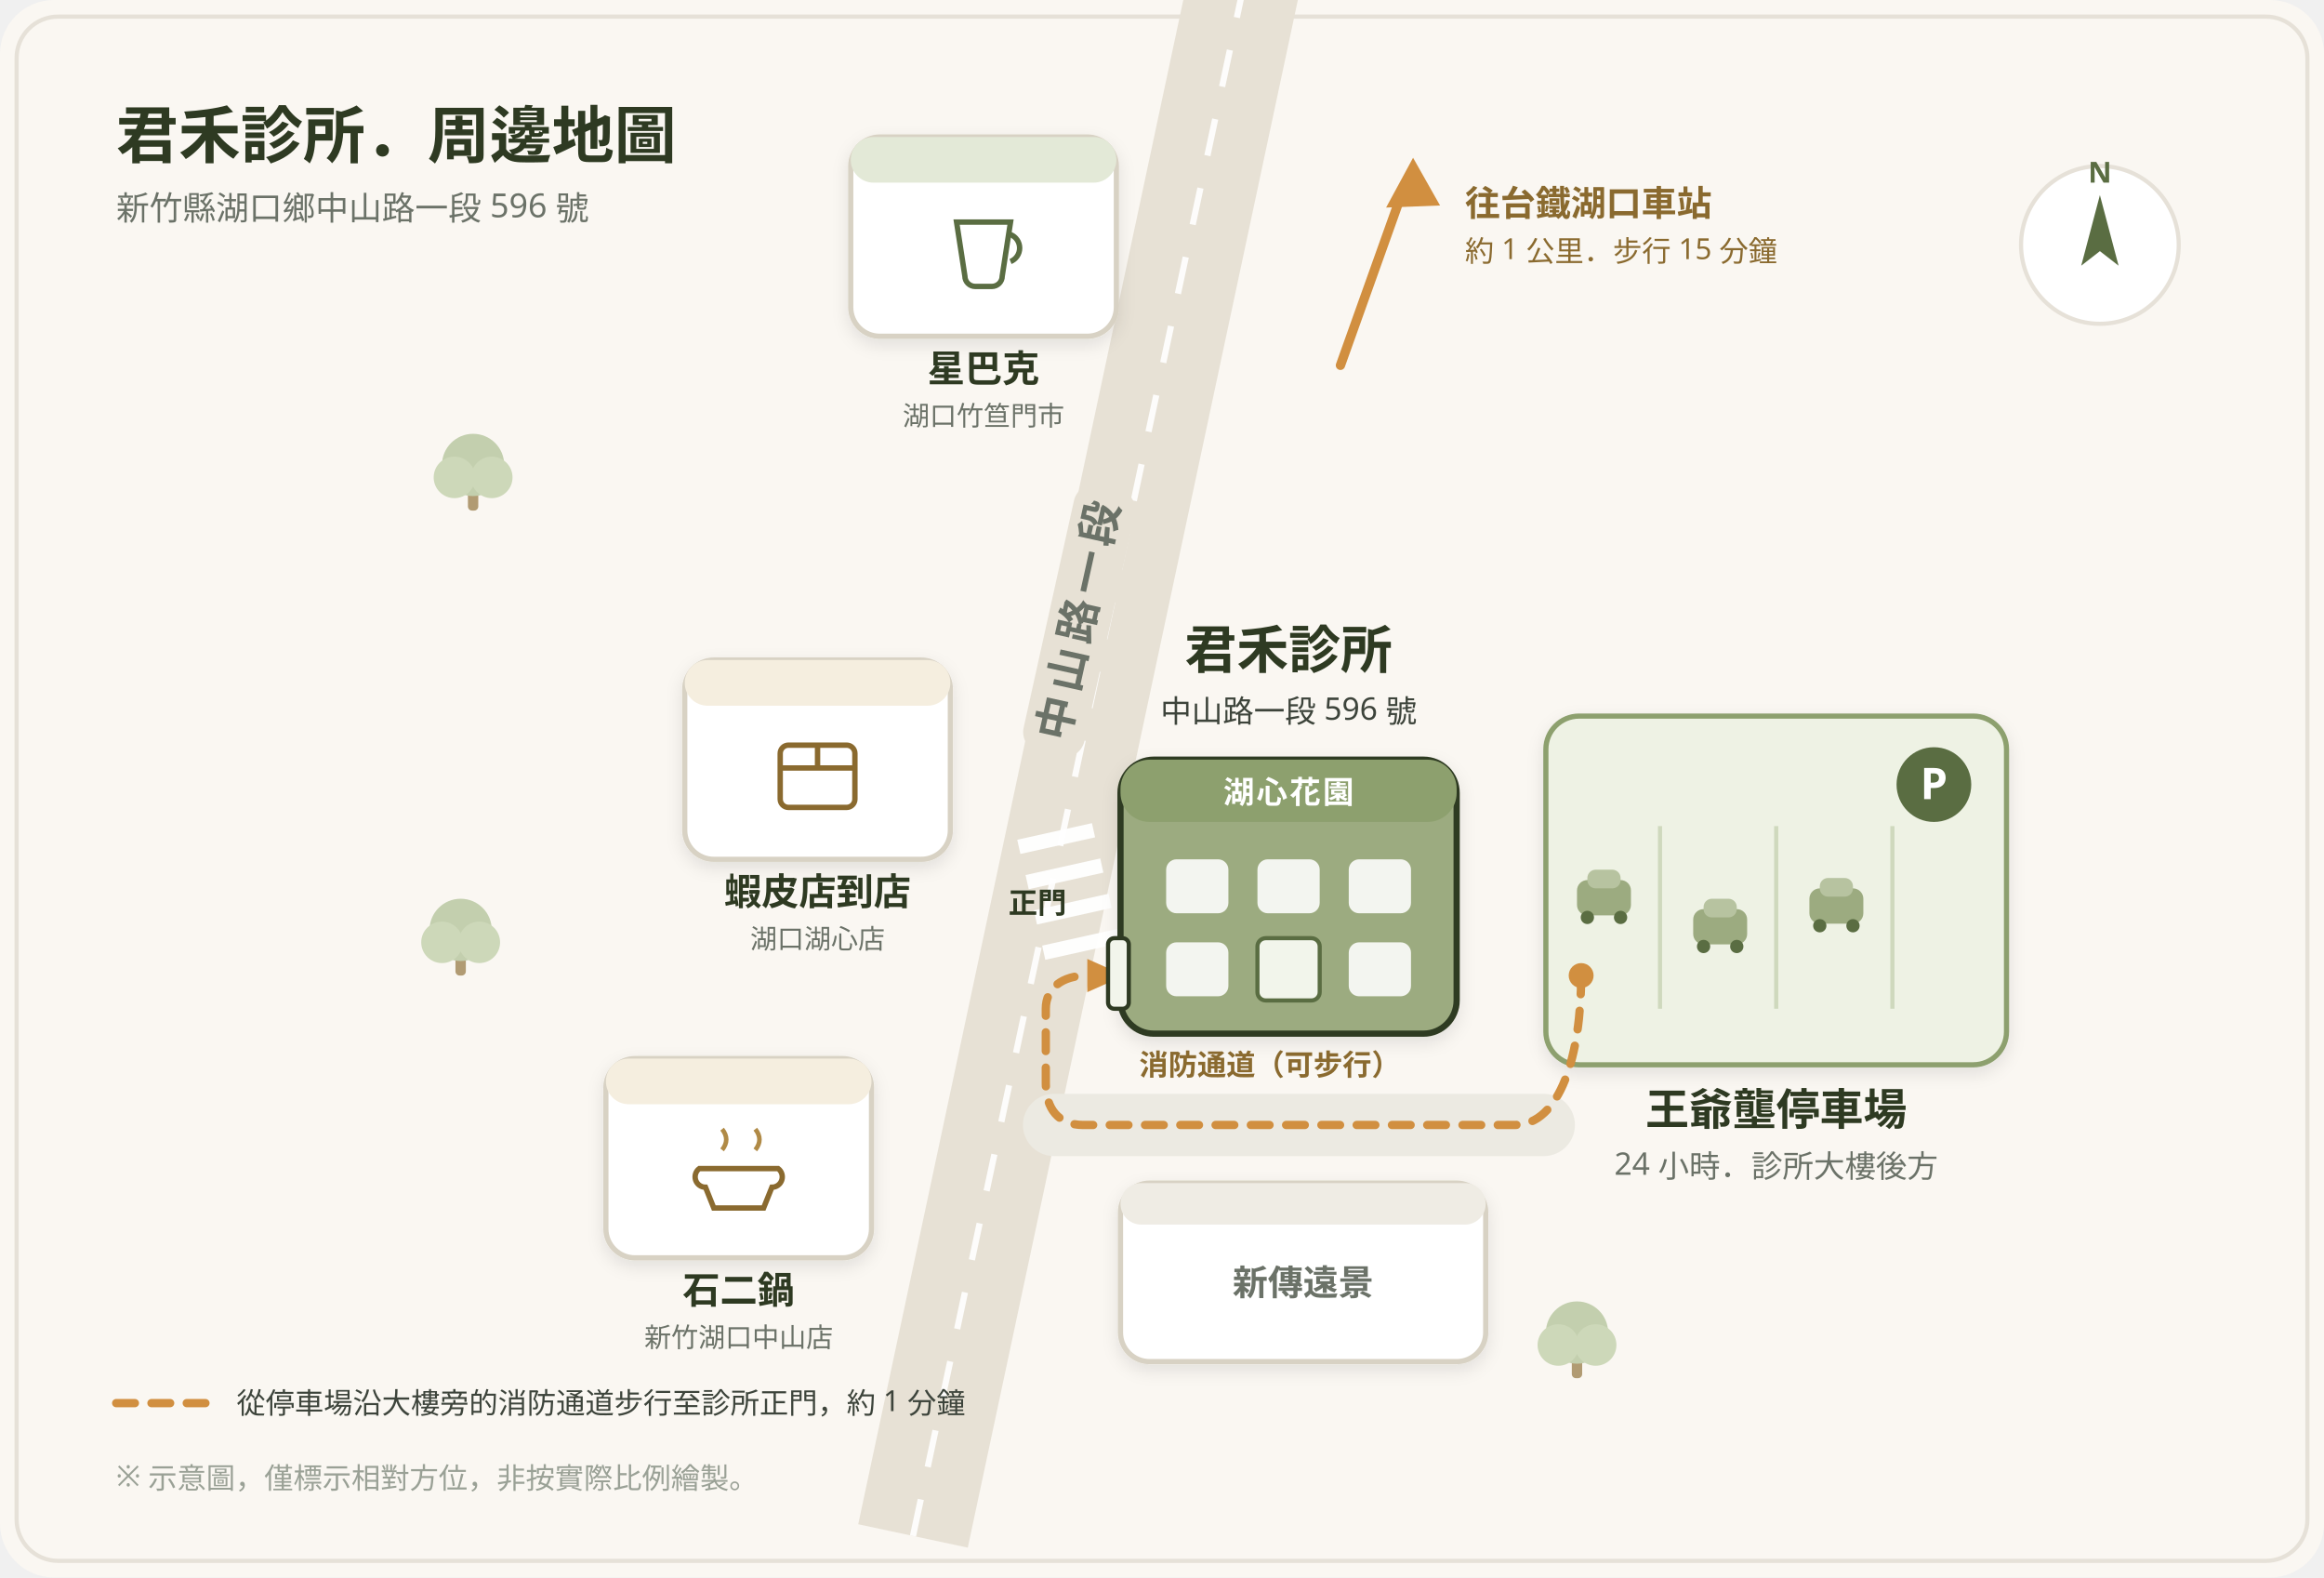
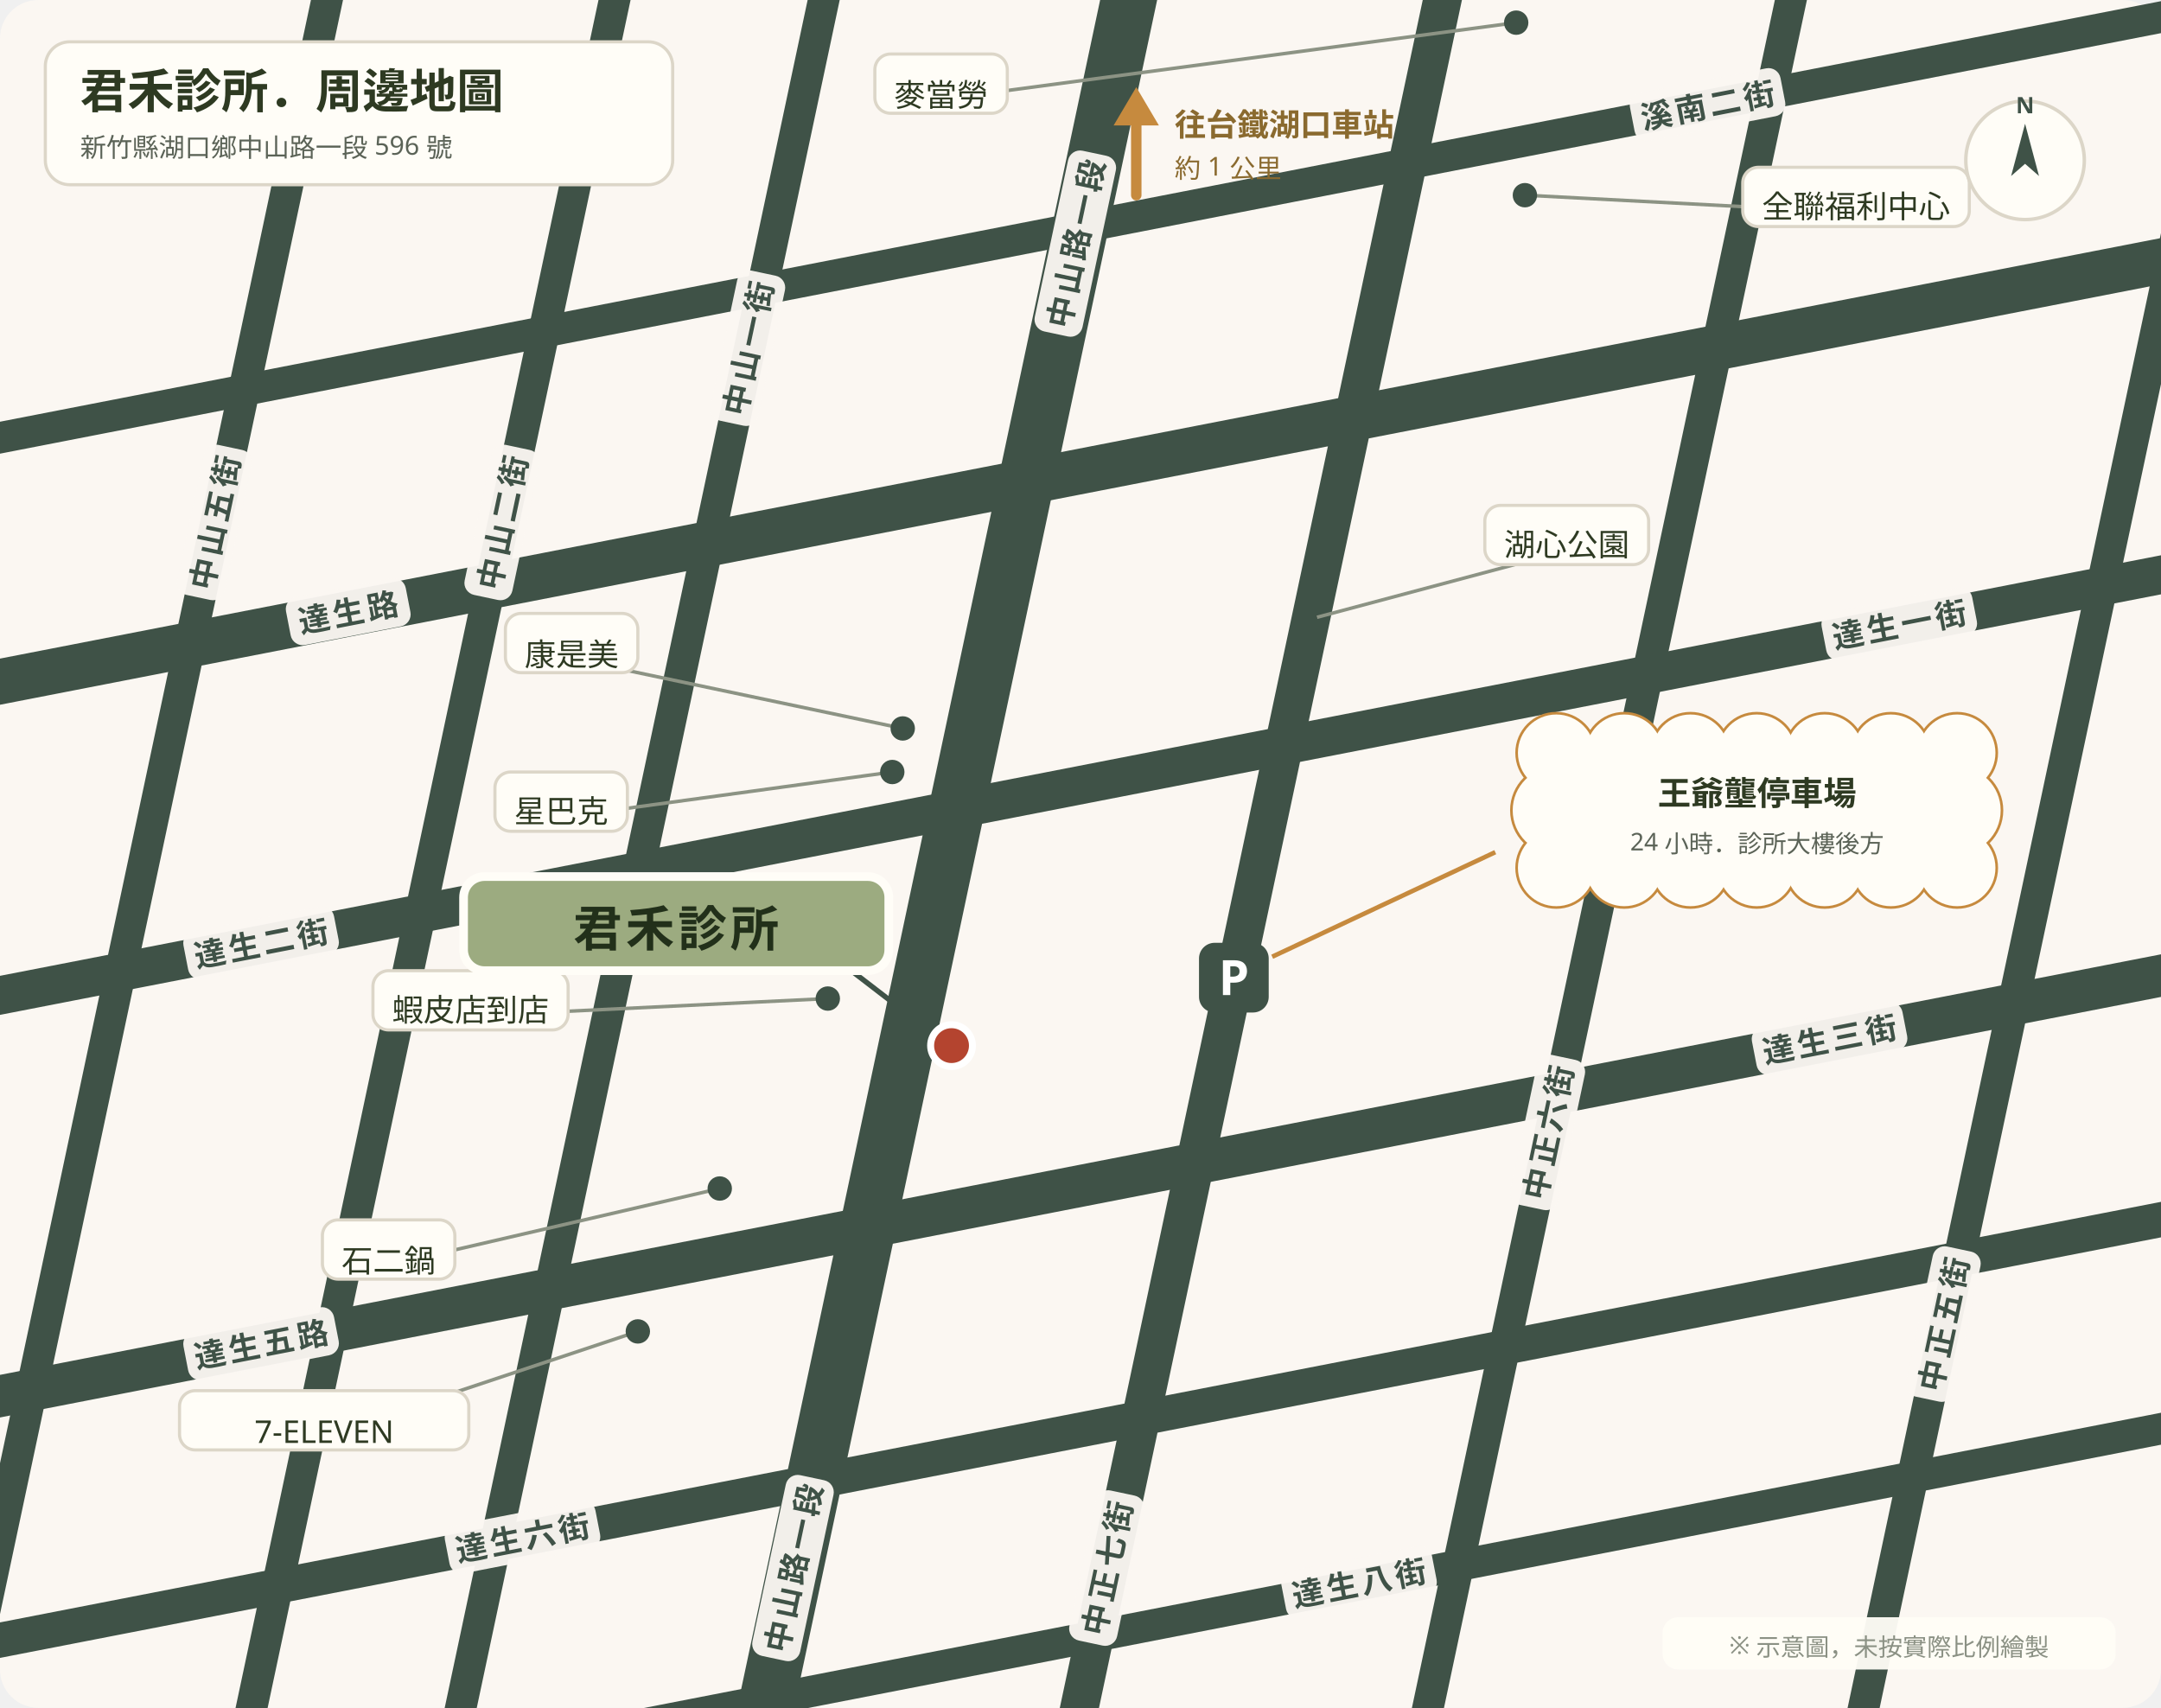
- <svg xmlns="http://www.w3.org/2000/svg" viewBox="0 0 1120 760" width="1120" height="760" font-family="'Noto Sans TC','PingFang TC','Microsoft JhengHei',sans-serif">
-   <defs>
-     <filter id="soft" x="-25%" y="-25%" width="150%" height="150%">
-       <feDropShadow dx="0" dy="3" stdDeviation="4" flood-color="#23261f" flood-opacity="0.10" />
-     </filter>
-     <g id="car">
-       <rect x="-13" y="-8" width="26" height="17" rx="5" fill="#9cab80" />
-       <rect x="-8" y="-13" width="16" height="9" rx="4" fill="#b7c3a0" />
-       <circle cx="-8" cy="10" r="3.2" fill="#5a6d42" />
-       <circle cx="8" cy="10" r="3.2" fill="#5a6d42" />
-     </g>
-     <g id="tree">
-       <rect x="-2.5" y="4" width="5" height="14" rx="2" fill="#8a6a2f" opacity=".65" />
-       <circle cy="-4" r="15" fill="#c3cfae" />
-       <circle cx="-9" cy="2" r="10" fill="#cdd8b9" />
-       <circle cx="9" cy="2" r="10" fill="#cdd8b9" />
-     </g>
-   </defs>
-   <rect width="1120" height="760" rx="26" fill="#faf7f2" />
-   <rect x="8" y="8" width="1104" height="744" rx="20" fill="none" stroke="#e6e1d8" stroke-width="2" />
-   <line x1="440" y1="740" x2="600" y2="-10" stroke="#e7e1d5" stroke-width="54" stroke-linecap="butt" />
-   <line x1="440" y1="740" x2="600" y2="-10" stroke="#ffffff" stroke-width="3" stroke-dasharray="18 16" opacity="0.9" />
-   <g transform="translate(524 300) rotate(-77.5)">
-     <rect x="-66" y="-19" width="132" height="30" rx="10" fill="#e7e1d5" />
-     <text y="3" font-size="21" font-weight="700" fill="#6b7268" letter-spacing="3" text-anchor="middle">中山路一段</text>
+ <svg xmlns="http://www.w3.org/2000/svg" viewBox="0 0 1240 980" width="1240" height="980" font-family="'Noto Sans TC','PingFang TC','Microsoft JhengHei',sans-serif">
+   <rect width="1240" height="980" rx="22" fill="#FBF7F2" />
+   <path d="M-27 1010 L194 -30" stroke="#3F5247" stroke-width="18" stroke-linecap="round" />
+   <path d="M138 1010 L359 -30" stroke="#3F5247" stroke-width="18" stroke-linecap="round" />
+   <path d="M258 1010 L479 -30" stroke="#3F5247" stroke-width="18" stroke-linecap="round" />
+   <path d="M433 1010 L654 -30" stroke="#3F5247" stroke-width="32" stroke-linecap="round" />
+   <path d="M613 1010 L834 -30" stroke="#3F5247" stroke-width="22" stroke-linecap="round" />
+   <path d="M813 1010 L1034 -30" stroke="#3F5247" stroke-width="18" stroke-linecap="round" />
+   <path d="M1063 1010 L1284 -30" stroke="#3F5247" stroke-width="18" stroke-linecap="round" />
+   <path d="M-30 257 L1270 4" stroke="#3F5247" stroke-width="18" stroke-linecap="round" />
+   <path d="M-30 397 L1270 144" stroke="#3F5247" stroke-width="26" stroke-linecap="round" />
+   <path d="M-30 577 L1270 324" stroke="#3F5247" stroke-width="22" stroke-linecap="round" />
+   <path d="M-30 807 L1270 554" stroke="#3F5247" stroke-width="24" stroke-linecap="round" />
+   <path d="M-30 947 L1270 694" stroke="#3F5247" stroke-width="20" stroke-linecap="round" />
+   <path d="M-30 1067 L1270 814" stroke="#3F5247" stroke-width="18" stroke-linecap="round" />
+   <g transform="translate(124,300) rotate(-78)">
+     <rect x="-44" y="-15" width="88" height="28" rx="7" fill="#FBF7F2" opacity=".95" />
+     <text y="6" font-size="18" font-weight="700" fill="#3F5247" text-anchor="middle" letter-spacing="2">中山五街</text>
  </g>
-   <g stroke="#ffffff" stroke-width="7" opacity="0.95">
-     <line x1="491" y1="408" x2="527" y2="400" />
-     <line x1="495" y1="425" x2="531" y2="417" />
-     <line x1="499" y1="442" x2="535" y2="434" />
-     <line x1="503" y1="459" x2="539" y2="451" />
+   <g transform="translate(289,300) rotate(-78)">
+     <rect x="-44" y="-15" width="88" height="28" rx="7" fill="#FBF7F2" opacity=".95" />
+     <text y="6" font-size="18" font-weight="700" fill="#3F5247" text-anchor="middle" letter-spacing="2">中山二街</text>
  </g>
-   <g filter="url(#soft)">
-     <rect x="745" y="345" width="222" height="168" rx="16" fill="#eef2e4" stroke="#8da06e" stroke-width="2.5" />
+   <g transform="translate(430,200) rotate(-78)">
+     <rect x="-44" y="-15" width="88" height="28" rx="7" fill="#FBF7F2" opacity=".95" />
+     <text y="6" font-size="18" font-weight="700" fill="#3F5247" text-anchor="middle" letter-spacing="2">中山一街</text>
  </g>
-   <g stroke="#cfd9bd" stroke-width="2">
-     <line x1="800" y1="398" x2="800" y2="486" />
-     <line x1="856" y1="398" x2="856" y2="486" />
-     <line x1="912" y1="398" x2="912" y2="486" />
+   <g transform="translate(456,900) rotate(-78)">
+     <rect x="-53" y="-15" width="106" height="28" rx="7" fill="#FBF7F2" opacity=".95" />
+     <text y="6" font-size="18" font-weight="700" fill="#3F5247" text-anchor="middle" letter-spacing="2">中山路一段</text>
  </g>
-   <use href="#car" x="773" y="432" />
-   <use href="#car" x="829" y="446" />
-   <use href="#car" x="885" y="436" />
-   <circle cx="932" cy="378" r="18" fill="#5a6d42" />
-   <text x="932" y="385" font-size="21" font-weight="700" fill="#fff" text-anchor="middle">P</text>
-   <text x="856" y="542" font-size="21" font-weight="700" fill="#2e3a22" text-anchor="middle">王爺壟停車場</text>
-   <text x="856" y="566" font-size="15" fill="#6b7268" text-anchor="middle">24 小時．診所大樓後方</text>
-   <g filter="url(#soft)">
-     <rect x="540" y="366" width="162" height="132" rx="16" fill="#9cab80" stroke="#2e3a22" stroke-width="3" />
+   <g transform="translate(618,140) rotate(-78)">
+     <rect x="-53" y="-15" width="106" height="28" rx="7" fill="#FBF7F2" opacity=".95" />
+     <text y="6" font-size="18" font-weight="700" fill="#3F5247" text-anchor="middle" letter-spacing="2">中山路一段</text>
  </g>
-   <rect x="540" y="366" width="162" height="30" rx="14" fill="#8da06e" />
-   <text x="621" y="387" font-size="15" font-weight="700" fill="#ffffff" text-anchor="middle" letter-spacing="1">湖心花園</text>
-   <g fill="#ffffff" opacity="0.88">
-     <rect x="562" y="414" width="30" height="26" rx="5" />
-     <rect x="606" y="414" width="30" height="26" rx="5" />
-     <rect x="650" y="414" width="30" height="26" rx="5" />
-     <rect x="562" y="454" width="30" height="26" rx="5" />
-     <rect x="650" y="454" width="30" height="26" rx="5" />
+   <g transform="translate(636,900) rotate(-78)">
+     <rect x="-44" y="-15" width="88" height="28" rx="7" fill="#FBF7F2" opacity=".95" />
+     <text y="6" font-size="18" font-weight="700" fill="#3F5247" text-anchor="middle" letter-spacing="2">中正七街</text>
  </g>
-   <rect x="606" y="452" width="30" height="30" rx="4" fill="#f2f5eb" stroke="#5a6d42" stroke-width="2" />
-   <text x="621" y="322" font-size="25" font-weight="700" fill="#2e3a22" text-anchor="middle">君禾診所</text>
-   <text x="621" y="348" font-size="15" fill="#3d443b" text-anchor="middle">中山路一段 596 號</text>
-   <g filter="url(#soft)">
-     <rect x="540" y="570" width="176" height="86" rx="14" fill="#ffffff" stroke="#d8d2c4" stroke-width="2.5" />
+   <g transform="translate(889,650) rotate(-78)">
+     <rect x="-44" y="-15" width="88" height="28" rx="7" fill="#FBF7F2" opacity=".95" />
+     <text y="6" font-size="18" font-weight="700" fill="#3F5247" text-anchor="middle" letter-spacing="2">中正六街</text>
  </g>
-   <rect x="540" y="570" width="176" height="20" rx="10" fill="#efece4" />
-   <text x="628" y="624" font-size="17" font-weight="700" fill="#6b7268" text-anchor="middle">新傳遠景</text>
-   <path d="M744 542 H 508" fill="none" stroke="#eceae2" stroke-width="30" stroke-linecap="round" />
-   <text x="612" y="518" font-size="14" font-weight="700" fill="#8a6a2f" text-anchor="middle">消防通道（可步行）</text>
-   <path d="M762 470 C 762 508, 752 542, 730 542 L 522 542 C 510 542, 504 534, 504 522 L 504 486 C 504 476, 512 470, 524 470" fill="none" stroke="#d18f40" stroke-width="4" stroke-dasharray="9 8" stroke-linecap="round" />
-   <path d="M542 470 L 524 462 L 524 478 Z" fill="#d18f40" />
-   <circle cx="762" cy="470" r="6" fill="#d18f40" />
-   <rect x="534" y="452" width="10" height="34" rx="3" fill="#f2f5eb" stroke="#2e3a22" stroke-width="2" />
-   <text x="500" y="440" font-size="14" font-weight="700" fill="#2e3a22" text-anchor="middle">正門</text>
-   <g filter="url(#soft)">
-     <rect x="410" y="66" width="128" height="96" rx="14" fill="#ffffff" stroke="#d8d2c4" stroke-width="2.5" />
+   <g transform="translate(1116,760) rotate(-78)">
+     <rect x="-44" y="-15" width="88" height="28" rx="7" fill="#FBF7F2" opacity=".95" />
+     <text y="6" font-size="18" font-weight="700" fill="#3F5247" text-anchor="middle" letter-spacing="2">中正五街</text>
  </g>
-   <rect x="410" y="66" width="128" height="22" rx="11" fill="#e3e9d7" />
-   <g transform="translate(474 120)">
-     <path d="M-13 -13 h26 l-4 26 a5 5 0 0 1 -5 5 h-8 a5 5 0 0 1 -5 -5 z" fill="none" stroke="#5a6d42" stroke-width="2.6" />
-     <path d="M13 -7 a7 7 0 0 1 0 13" fill="none" stroke="#5a6d42" stroke-width="2.6" />
+   <g transform="translate(980,61) rotate(-11)">
+     <rect x="-44" y="-15" width="88" height="28" rx="7" fill="#FBF7F2" opacity=".95" />
+     <text y="6" font-size="18" font-weight="700" fill="#3F5247" text-anchor="middle" letter-spacing="2">溪南二街</text>
  </g>
-   <text x="474" y="184" font-size="18" font-weight="700" fill="#2e3a22" text-anchor="middle">星巴克</text>
-   <text x="474" y="205" font-size="13" fill="#6b7268" text-anchor="middle">湖口竹笪門市</text>
-   <g filter="url(#soft)">
-     <rect x="330" y="318" width="128" height="96" rx="14" fill="#ffffff" stroke="#d8d2c4" stroke-width="2.5" />
+   <g transform="translate(200,352) rotate(-11)">
+     <rect x="-35" y="-15" width="70" height="28" rx="7" fill="#FBF7F2" opacity=".95" />
+     <text y="6" font-size="18" font-weight="700" fill="#3F5247" text-anchor="middle" letter-spacing="2">達生路</text>
  </g>
-   <rect x="330" y="318" width="128" height="22" rx="11" fill="#f5eedf" />
-   <g transform="translate(394 374)">
-     <rect x="-18" y="-15" width="36" height="30" rx="4" fill="none" stroke="#8a6a2f" stroke-width="2.6" />
-     <line x1="-18" y1="-4" x2="18" y2="-4" stroke="#8a6a2f" stroke-width="2.6" />
-     <line x1="0" y1="-15" x2="0" y2="-4" stroke="#8a6a2f" stroke-width="2.6" />
+   <g transform="translate(150,542) rotate(-11)">
+     <rect x="-44" y="-15" width="88" height="28" rx="7" fill="#FBF7F2" opacity=".95" />
+     <text y="6" font-size="18" font-weight="700" fill="#3F5247" text-anchor="middle" letter-spacing="2">達生二街</text>
  </g>
-   <text x="394" y="436" font-size="18" font-weight="700" fill="#2e3a22" text-anchor="middle">蝦皮店到店</text>
-   <text x="394" y="457" font-size="13" fill="#6b7268" text-anchor="middle">湖口湖心店</text>
-   <g filter="url(#soft)">
-     <rect x="292" y="510" width="128" height="96" rx="14" fill="#ffffff" stroke="#d8d2c4" stroke-width="2.5" />
+   <g transform="translate(1090,359) rotate(-11)">
+     <rect x="-44" y="-15" width="88" height="28" rx="7" fill="#FBF7F2" opacity=".95" />
+     <text y="6" font-size="18" font-weight="700" fill="#3F5247" text-anchor="middle" letter-spacing="2">達生一街</text>
  </g>
-   <rect x="292" y="510" width="128" height="22" rx="11" fill="#f5eedf" />
-   <g transform="translate(356 566)">
-     <path d="M-19 -3 h38 a5 5 0 0 1 -3 9 l-4 10 h-24 l-4 -10 a5 5 0 0 1 -3 -9 z" fill="none" stroke="#8a6a2f" stroke-width="2.6" />
-     <path d="M-8 -12 q4 -5 0 -10 M8 -12 q4 -5 0 -10" fill="none" stroke="#b08a46" stroke-width="2.2" />
+   <g transform="translate(150,772) rotate(-11)">
+     <rect x="-44" y="-15" width="88" height="28" rx="7" fill="#FBF7F2" opacity=".95" />
+     <text y="6" font-size="18" font-weight="700" fill="#3F5247" text-anchor="middle" letter-spacing="2">達生五路</text>
  </g>
-   <text x="356" y="628" font-size="18" font-weight="700" fill="#2e3a22" text-anchor="middle">石二鍋</text>
-   <text x="356" y="649" font-size="13" fill="#6b7268" text-anchor="middle">新竹湖口中山店</text>
-   <g stroke="#d18f40" stroke-width="4.5" fill="none" stroke-linecap="round">
-     <line x1="646" y1="176" x2="676" y2="92" />
+   <g transform="translate(1050,597) rotate(-11)">
+     <rect x="-44" y="-15" width="88" height="28" rx="7" fill="#FBF7F2" opacity=".95" />
+     <text y="6" font-size="18" font-weight="700" fill="#3F5247" text-anchor="middle" letter-spacing="2">達生三街</text>
  </g>
-   <path d="M681 76 L668 100 L694 99 Z" fill="#d18f40" />
-   <text x="706" y="104" font-size="17" font-weight="700" fill="#8a6a2f">往台鐵湖口車站</text>
-   <text x="706" y="126" font-size="14" fill="#8a6a2f">約 1 公里．步行 15 分鐘</text>
-   <g transform="translate(1012 118)">
-     <circle r="38" fill="#ffffff" stroke="#e6e1d8" stroke-width="2" />
-     <path d="M0 -24 L9 10 L0 3 L-9 10 Z" fill="#5a6d42" />
-     <text y="-30" font-size="14" font-weight="700" fill="#5a6d42" text-anchor="middle">N</text>
+   <g transform="translate(300,883) rotate(-11)">
+     <rect x="-44" y="-15" width="88" height="28" rx="7" fill="#FBF7F2" opacity=".95" />
+     <text y="6" font-size="18" font-weight="700" fill="#3F5247" text-anchor="middle" letter-spacing="2">達生六街</text>
  </g>
-   <use href="#tree" x="228" y="228" />
-   <use href="#tree" x="222" y="452" />
-   <use href="#tree" x="760" y="646" />
-   <text x="56" y="76" font-size="30" font-weight="700" fill="#2e3a22">君禾診所．周邊地圖</text>
-   <text x="56" y="106" font-size="16" fill="#6b7268">新竹縣湖口鄉中山路一段 596 號</text>
-   <g transform="translate(56 676)">
-     <path d="M0 0 H 46" stroke="#d18f40" stroke-width="4" stroke-dasharray="9 8" stroke-linecap="round" />
-     <text x="58" y="5" font-size="14" fill="#3d443b">從停車場沿大樓旁的消防通道步行至診所正門，約 1 分鐘</text>
+   <g transform="translate(780,909) rotate(-11)">
+     <rect x="-44" y="-15" width="88" height="28" rx="7" fill="#FBF7F2" opacity=".95" />
+     <text y="6" font-size="18" font-weight="700" fill="#3F5247" text-anchor="middle" letter-spacing="2">達生八街</text>
  </g>
-   <text x="56" y="716" font-size="14" fill="#9aa196">※ 示意圖，僅標示相對方位，非按實際比例繪製。</text>
+   <path d="M518 418 L328 378" stroke="#8C9384" stroke-width="2" fill="none" />
+   <circle cx="518" cy="418" r="7" fill="#3F5247" />
+   <rect x="290" y="352" width="76" height="34" rx="9" fill="#FFFDF7" stroke="#DCD6C8" stroke-width="1.8" />
+   <text x="328" y="382" font-size="18" fill="#2E3A22" text-anchor="middle">康是美</text>
+   <path d="M512 443 L322 469" stroke="#8C9384" stroke-width="2" fill="none" />
+   <circle cx="512" cy="443" r="7" fill="#3F5247" />
+   <rect x="284" y="443" width="76" height="34" rx="9" fill="#FFFDF7" stroke="#DCD6C8" stroke-width="1.8" />
+   <text x="322" y="472" font-size="18" fill="#2E3A22" text-anchor="middle">星巴克</text>
+   <path d="M475 573 L270 583" stroke="#8C9384" stroke-width="2" fill="none" />
+   <circle cx="475" cy="573" r="7" fill="#3F5247" />
+   <rect x="214" y="557" width="112" height="34" rx="9" fill="#FFFDF7" stroke="#DCD6C8" stroke-width="1.8" />
+   <text x="270" y="586" font-size="18" fill="#2E3A22" text-anchor="middle">蝦皮店到店</text>
+   <path d="M413 682 L223 726" stroke="#8C9384" stroke-width="2" fill="none" />
+   <circle cx="413" cy="682" r="7" fill="#3F5247" />
+   <rect x="185" y="700" width="76" height="34" rx="9" fill="#FFFDF7" stroke="#DCD6C8" stroke-width="1.8" />
+   <text x="223" y="730" font-size="18" fill="#2E3A22" text-anchor="middle">石二鍋</text>
+   <path d="M366 764 L186 824" stroke="#8C9384" stroke-width="2" fill="none" />
+   <circle cx="366" cy="764" r="7" fill="#3F5247" />
+   <rect x="103" y="798" width="166" height="34" rx="9" fill="#FFFDF7" stroke="#DCD6C8" stroke-width="1.8" />
+   <text x="186" y="828" font-size="18" fill="#2E3A22" text-anchor="middle">7-ELEVEN</text>
+   <path d="M749 356 L899 316" stroke="#8C9384" stroke-width="2" fill="none" />
+   <circle cx="749" cy="356" r="7" fill="#3F5247" />
+   <rect x="852" y="290" width="94" height="34" rx="9" fill="#FFFDF7" stroke="#DCD6C8" stroke-width="1.8" />
+   <text x="899" y="319" font-size="18" fill="#2E3A22" text-anchor="middle">湖心公園</text>
+   <path d="M875 112 L1065 122" stroke="#8C9384" stroke-width="2" fill="none" />
+   <circle cx="875" cy="112" r="7" fill="#3F5247" />
+   <rect x="1000" y="96" width="130" height="34" rx="9" fill="#FFFDF7" stroke="#DCD6C8" stroke-width="1.8" />
+   <text x="1065" y="125" font-size="18" fill="#2E3A22" text-anchor="middle">全聯福利中心</text>
+   <path d="M870 13 L540 57" stroke="#8C9384" stroke-width="2" fill="none" />
+   <circle cx="870" cy="13" r="7" fill="#3F5247" />
+   <rect x="502" y="31" width="76" height="34" rx="9" fill="#FFFDF7" stroke="#DCD6C8" stroke-width="1.8" />
+   <text x="540" y="61" font-size="18" fill="#2E3A22" text-anchor="middle">麥當勞</text>
+   <rect x="688" y="541" width="40" height="40" rx="9" fill="#3F5247" />
+   <text x="708" y="571" font-size="28" font-weight="700" fill="#fff" text-anchor="middle">P</text>
+   <path d="M730 549 L858 489" stroke="#C68A3E" stroke-width="2.6" fill="none" />
+   <g fill="#FFFDF7" stroke="#C68A3E" stroke-width="3" stroke-linejoin="round">
+     <circle cx="893" cy="432" r="22" />
+     <circle cx="893" cy="498" r="22" />
+     <circle cx="932" cy="432" r="22" />
+     <circle cx="932" cy="498" r="22" />
+     <circle cx="970" cy="432" r="22" />
+     <circle cx="970" cy="498" r="22" />
+     <circle cx="1008" cy="432" r="22" />
+     <circle cx="1008" cy="498" r="22" />
+     <circle cx="1047" cy="432" r="22" />
+     <circle cx="1047" cy="498" r="22" />
+     <circle cx="1085" cy="432" r="22" />
+     <circle cx="1085" cy="498" r="22" />
+     <circle cx="1123" cy="432" r="22" />
+     <circle cx="1123" cy="498" r="22" />
+     <circle cx="893" cy="465" r="25" />
+     <circle cx="1123" cy="465" r="25" />
+     <rect x="893" y="432" width="230" height="66" rx="13" />
+   </g>
+   <g fill="#FFFDF7">
+     <circle cx="893" cy="432" r="22" />
+     <circle cx="893" cy="498" r="22" />
+     <circle cx="932" cy="432" r="22" />
+     <circle cx="932" cy="498" r="22" />
+     <circle cx="970" cy="432" r="22" />
+     <circle cx="970" cy="498" r="22" />
+     <circle cx="1008" cy="432" r="22" />
+     <circle cx="1008" cy="498" r="22" />
+     <circle cx="1047" cy="432" r="22" />
+     <circle cx="1047" cy="498" r="22" />
+     <circle cx="1085" cy="432" r="22" />
+     <circle cx="1085" cy="498" r="22" />
+     <circle cx="1123" cy="432" r="22" />
+     <circle cx="1123" cy="498" r="22" />
+     <circle cx="893" cy="465" r="25" />
+     <circle cx="1123" cy="465" r="25" />
+     <rect x="893" y="432" width="230" height="66" rx="13" />
+   </g>
+   <text x="1008.225" y="462" font-size="19" font-weight="700" fill="#2E3A22" text-anchor="middle">王爺壟停車場</text>
+   <text x="1008.225" y="488" font-size="14" fill="#5B6357" text-anchor="middle">24 小時．診所大樓後方</text>
+   <g transform="translate(546,600)">
+     <circle r="12" fill="#B4442F" stroke="#fff" stroke-width="4" />
+     <path d="M-12 -8 L-64 -48" stroke="#3F5247" stroke-width="3" />
+   </g>
+   <g transform="translate(388,534)">
+     <rect x="-122" y="-31" width="244" height="54" rx="12" fill="#9CAB80" stroke="#FFFDF7" stroke-width="5" />
+     <text y="9" font-size="28" font-weight="700" fill="#22301A" text-anchor="middle" letter-spacing="2">君禾診所</text>
+   </g>
+   <g transform="translate(652,66)">
+     <path d="M0 46 L0 0" stroke="#C68A3E" stroke-width="6" stroke-linecap="round" />
+     <path d="M0 -16 L13 6 L-13 6 Z" fill="#C68A3E" />
+     <text x="22" y="12" font-size="18" font-weight="700" fill="#8A6A2F">往台鐵湖口車站</text>
+     <text x="22" y="36" font-size="15" fill="#8A6A2F">約 1 公里</text>
+   </g>
+   <g transform="translate(1162,92)">
+     <circle r="34" fill="#FFFDF7" stroke="#DCD6C8" stroke-width="2" />
+     <path d="M0 -21 L8 9 L0 2 L-8 9 Z" fill="#3F5247" />
+     <text y="-27" font-size="13" font-weight="700" fill="#3F5247" text-anchor="middle">N</text>
+   </g>
+   <rect x="26" y="24" width="360" height="82" rx="14" fill="#FFFDF7" stroke="#DCD6C8" stroke-width="1.8" />
+   <text x="46" y="62" font-size="27" font-weight="700" fill="#2E3A22">君禾診所．周邊地圖</text>
+   <text x="46" y="90" font-size="15" fill="#5B6357">新竹縣湖口鄉中山路一段 596 號</text>
+   <rect x="954" y="928" width="260" height="30" rx="9" fill="#FFFDF7" opacity=".95" />
+   <text x="1084" y="949" font-size="14" fill="#8B9184" text-anchor="middle">※ 示意圖，未按實際比例繪製</text>
</svg>
